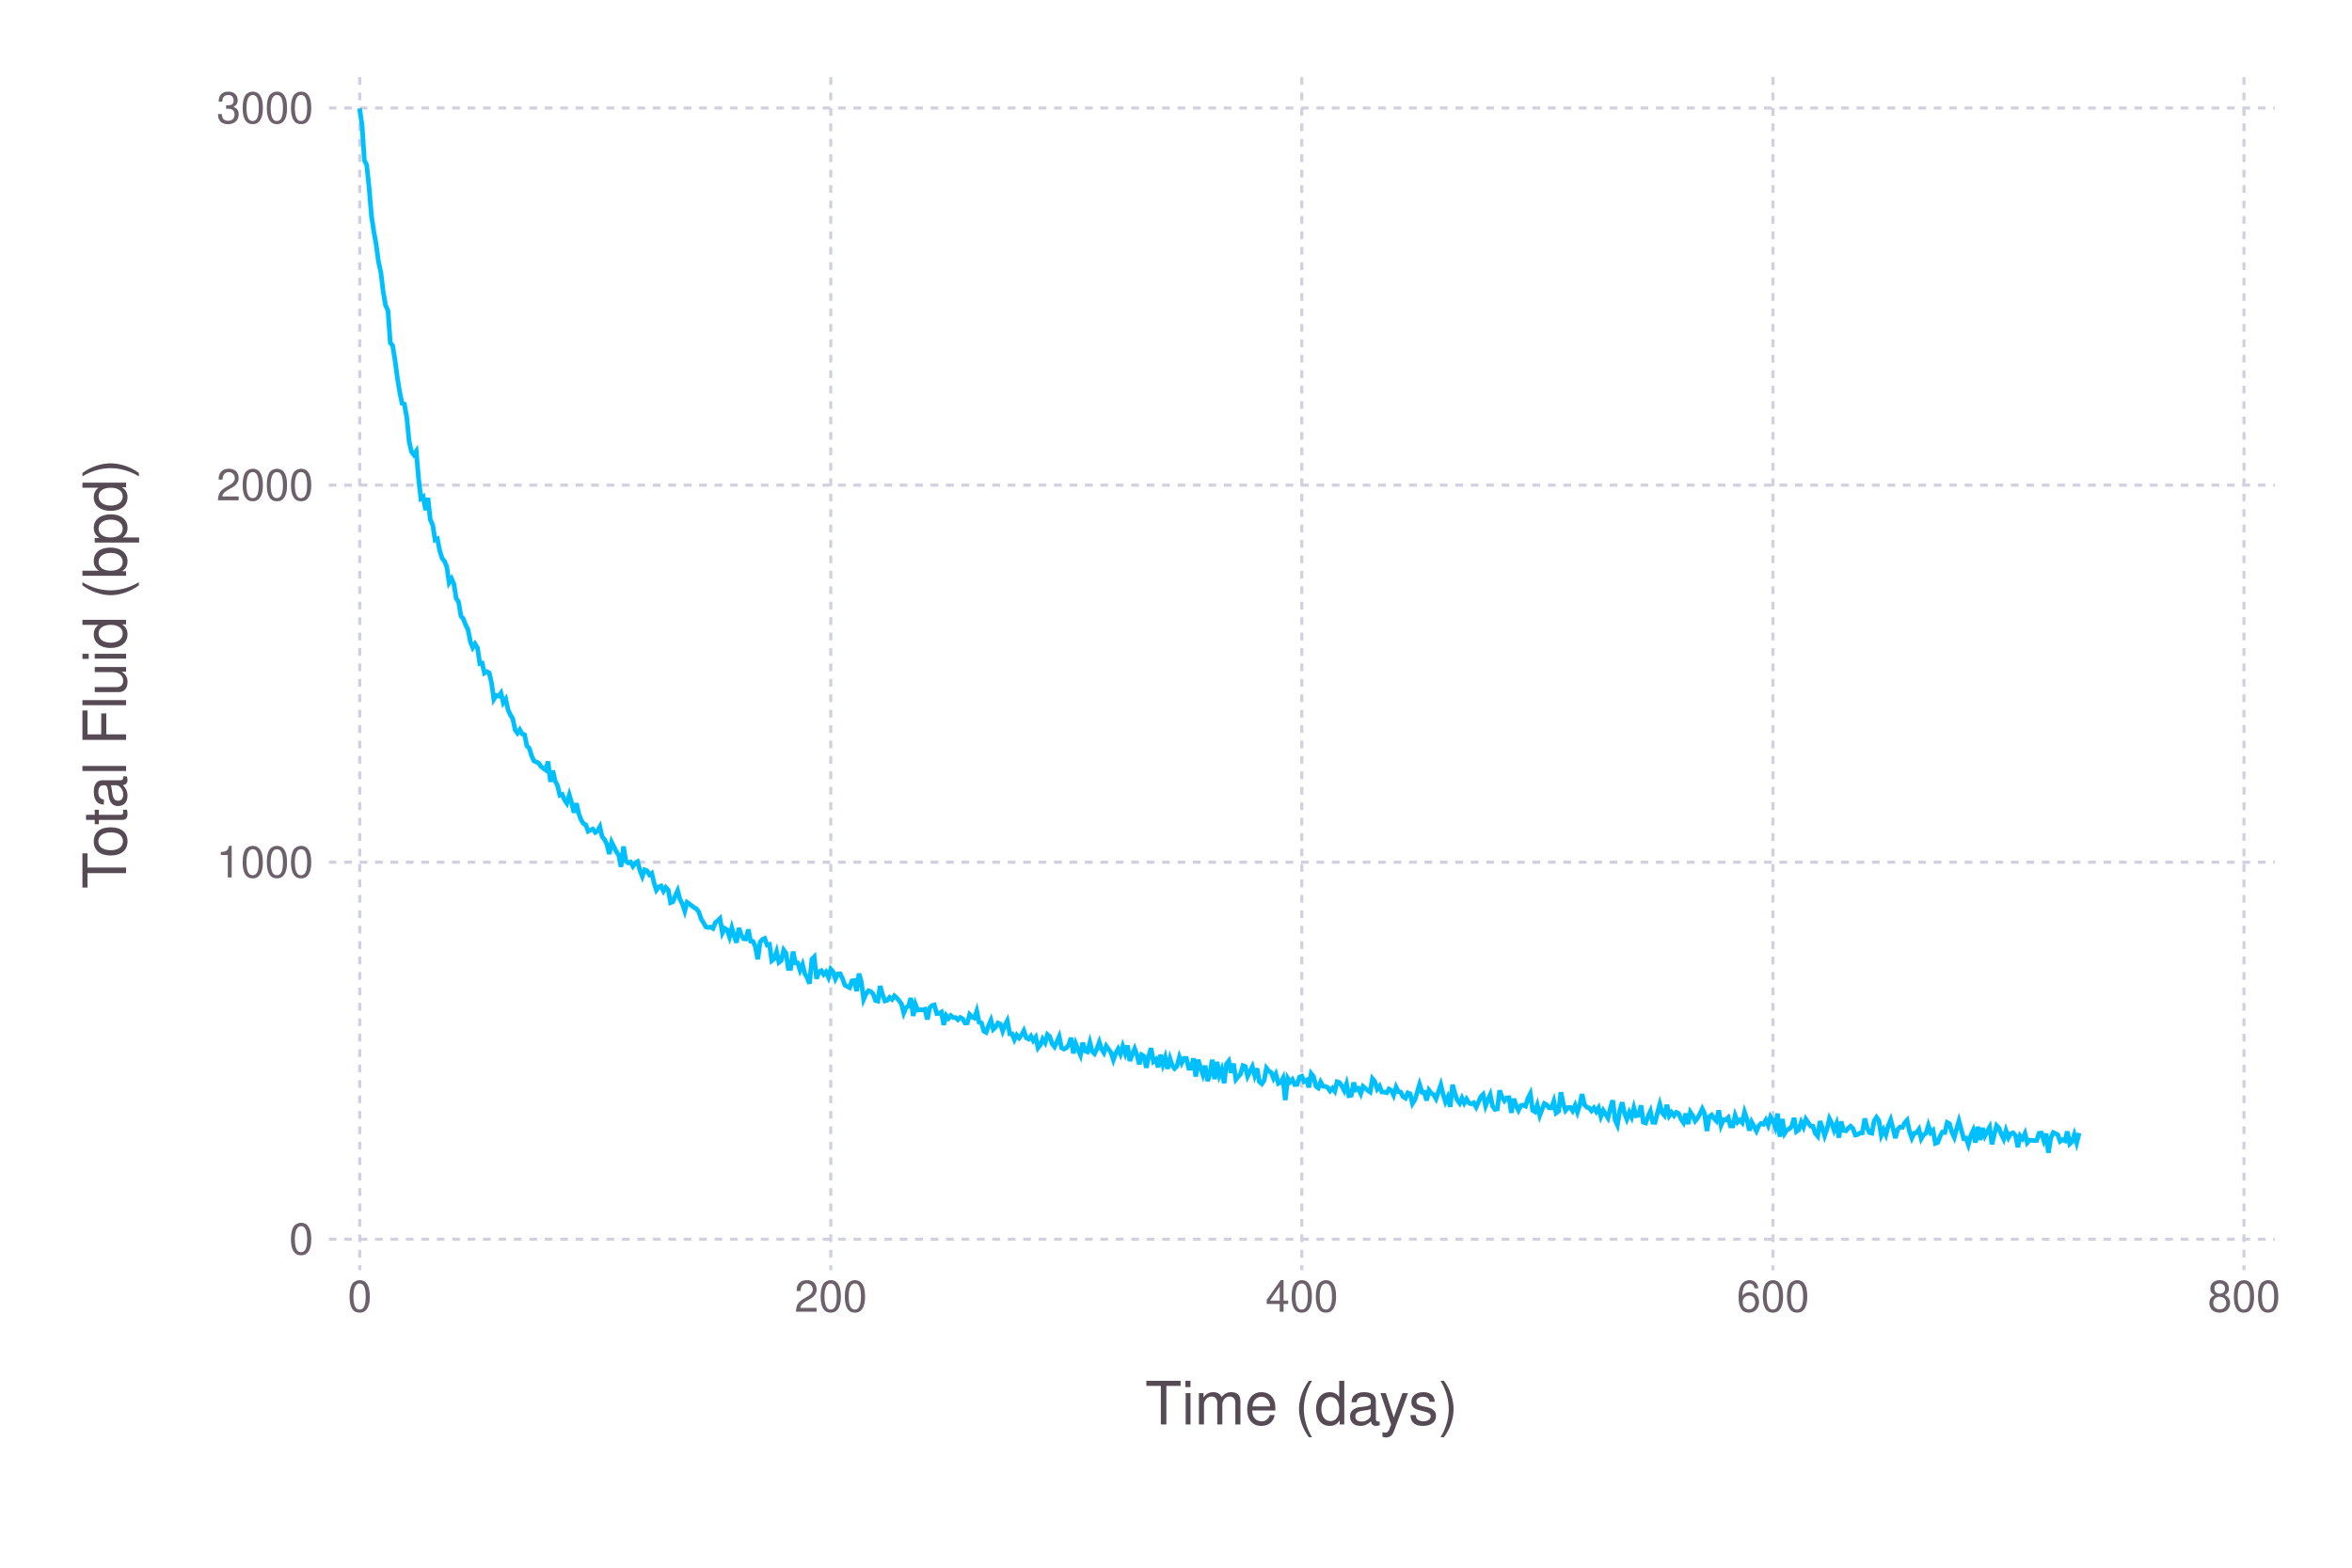
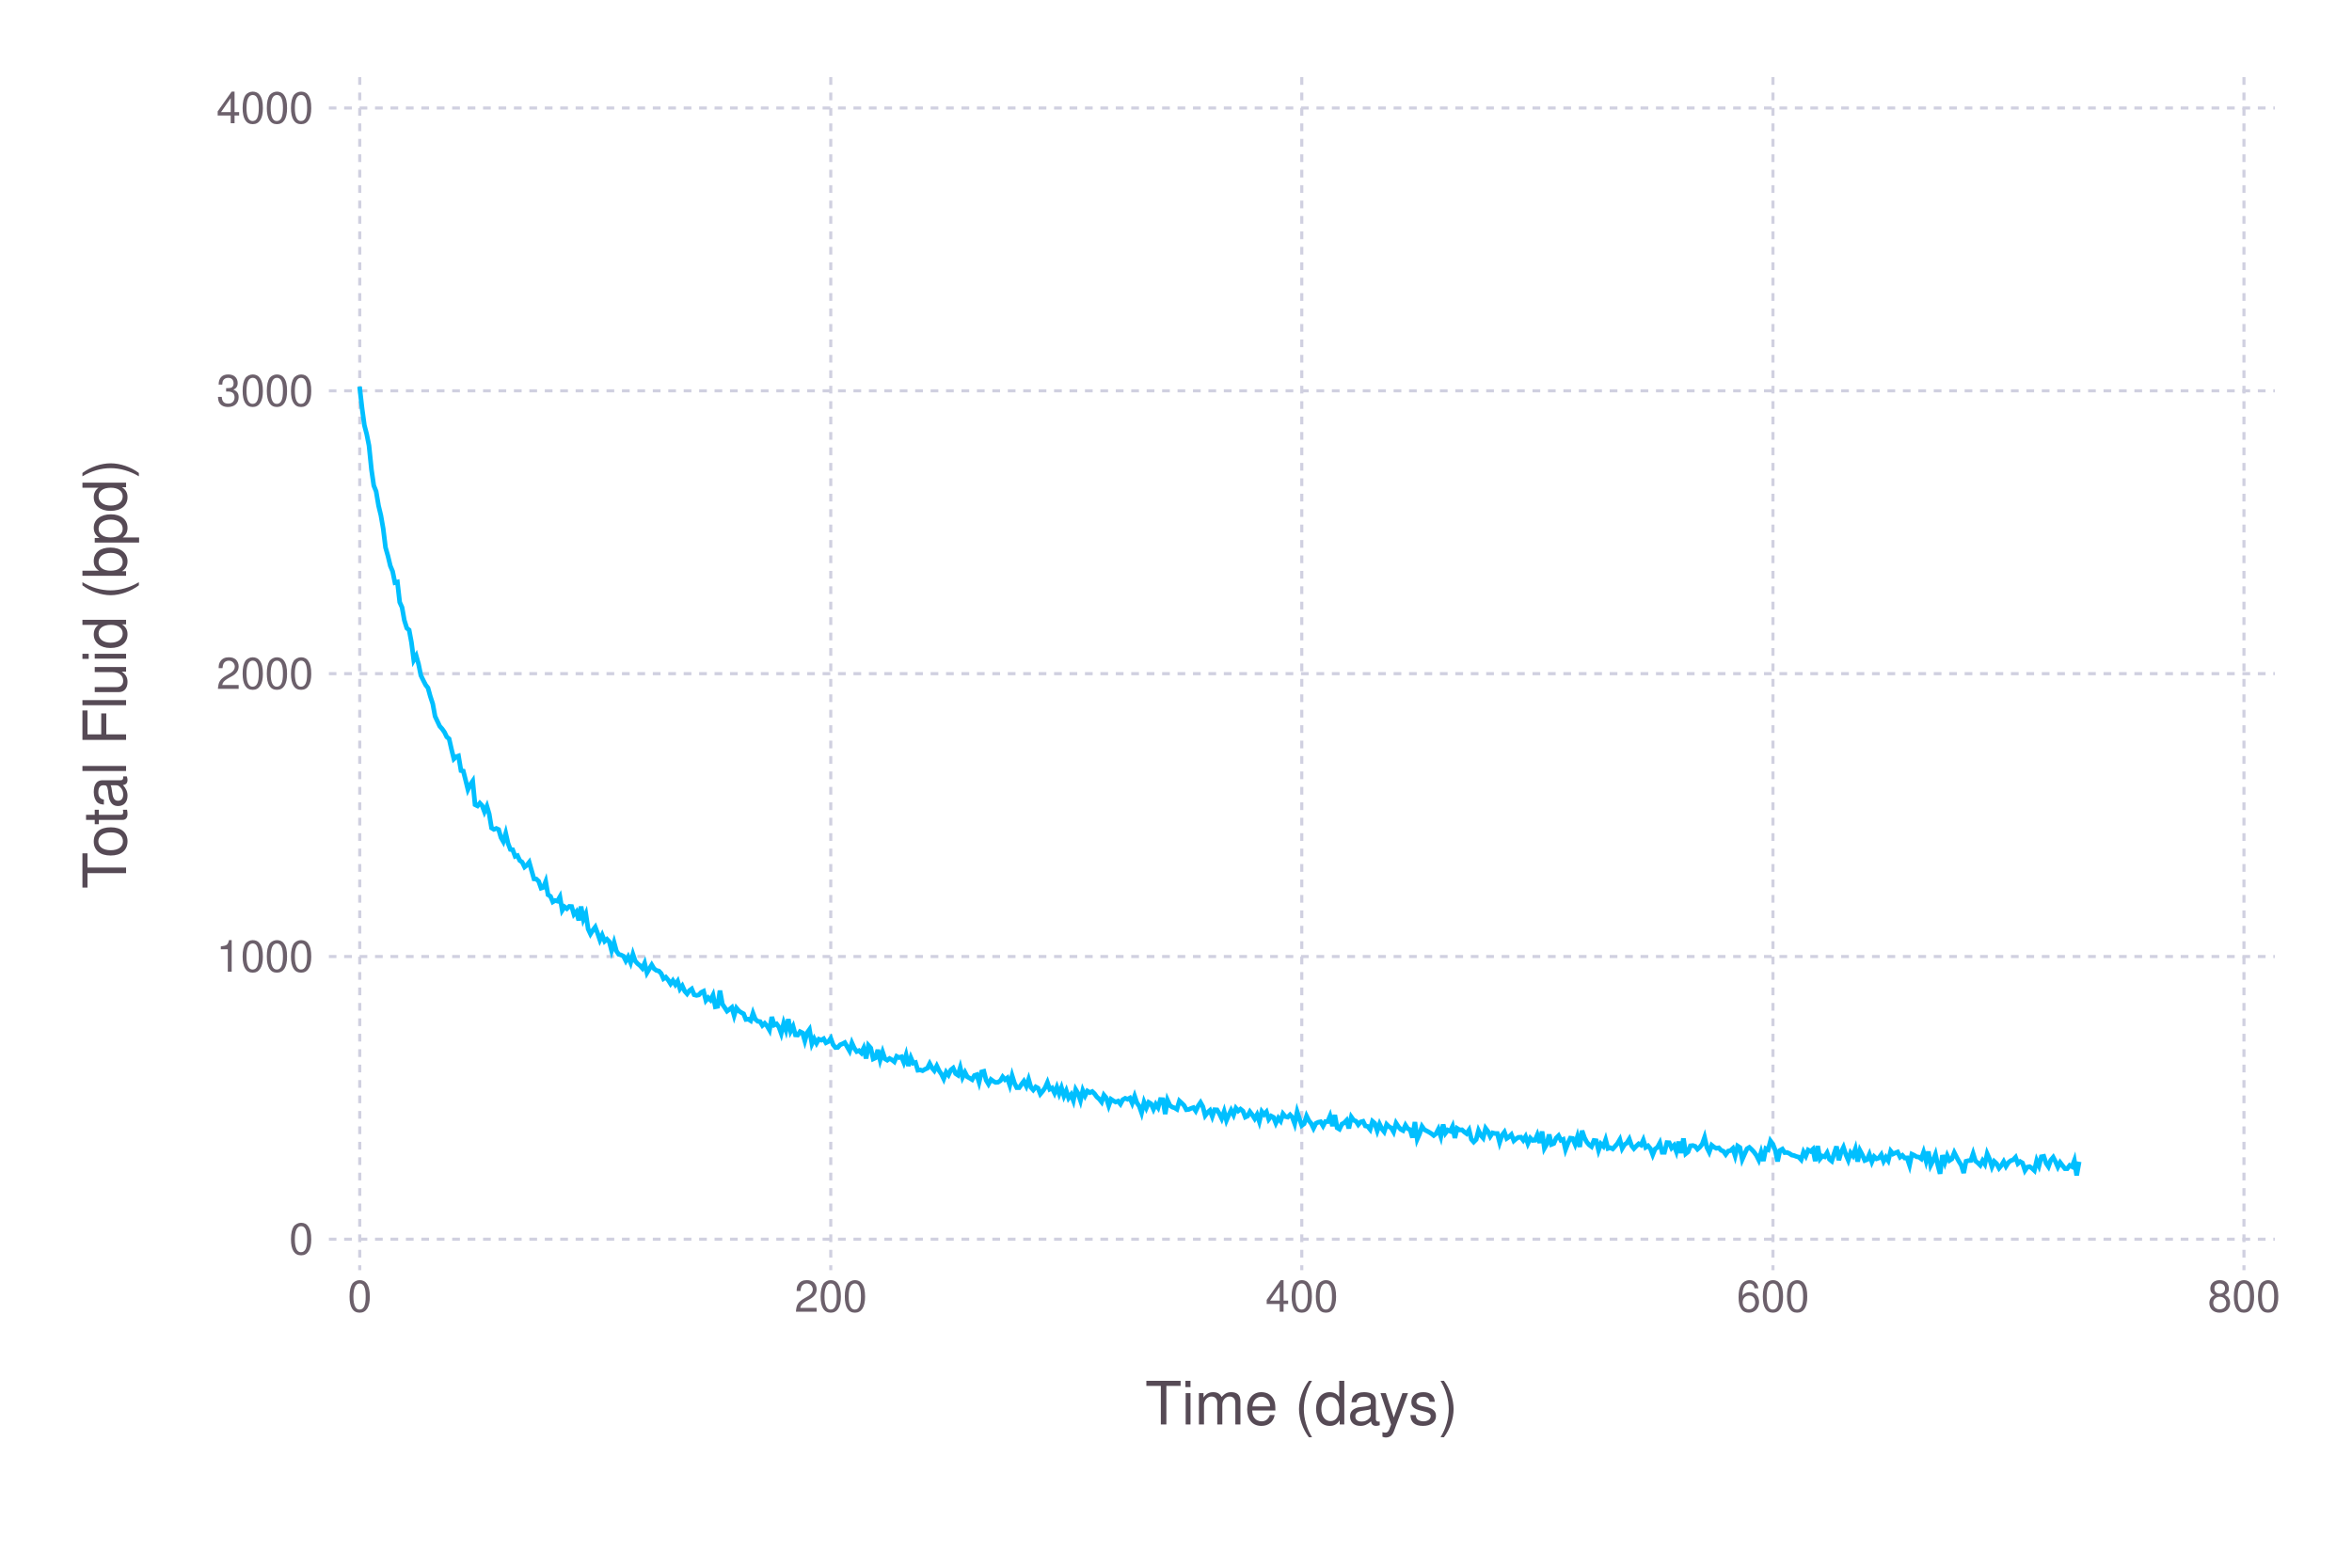
<svg xmlns="http://www.w3.org/2000/svg" version="1.2" width="152.4mm" height="101.6mm" viewBox="0 0 152.4 101.6" stroke="none" fill="#000000" stroke-width="0.3" font-size="3.88">
  <defs>
    <marker id="arrow" markerWidth="15" markerHeight="7" refX="5" refY="3.5" orient="auto" markerUnits="strokeWidth">
      <path d="M0,0 L15,3.5 L0,7 z" stroke="context-stroke" fill="context-stroke" />
    </marker>
  </defs>
-   <g class="plotroot xscalable yscalable" id="img-48929123-1">
-     <g font-size="3.88" font-family="'PT Sans','Helvetica Neue','Helvetica',sans-serif" fill="#564A55" stroke="#000000" stroke-opacity="0.000" id="img-48929123-2">
+   <g class="plotroot xscalable yscalable" id="img-a96892c8-1">
+     <g font-size="3.88" font-family="'PT Sans','Helvetica Neue','Helvetica',sans-serif" fill="#564A55" stroke="#000000" stroke-opacity="0.000" id="img-a96892c8-2">
      <g transform="translate(84.35,89.99)">
        <g class="primitive">
          <text text-anchor="middle" dy="0.6em">Time (days)</text>
        </g>
      </g>
    </g>
-     <g class="guide xlabels" font-size="2.82" font-family="'PT Sans Caption','Helvetica Neue','Helvetica',sans-serif" fill="#6C606B" id="img-48929123-3">
+     <g class="guide xlabels" font-size="2.82" font-family="'PT Sans Caption','Helvetica Neue','Helvetica',sans-serif" fill="#6C606B" id="img-a96892c8-3">
      <g transform="translate(23.31,83.32)">
        <g class="primitive">
          <text text-anchor="middle" dy="0.6em">0</text>
        </g>
      </g>
      <g transform="translate(53.83,83.32)">
        <g class="primitive">
          <text text-anchor="middle" dy="0.6em">200</text>
        </g>
      </g>
      <g transform="translate(84.35,83.32)">
        <g class="primitive">
          <text text-anchor="middle" dy="0.6em">400</text>
        </g>
      </g>
      <g transform="translate(114.88,83.32)">
        <g class="primitive">
          <text text-anchor="middle" dy="0.6em">600</text>
        </g>
      </g>
      <g transform="translate(145.4,83.32)">
        <g class="primitive">
          <text text-anchor="middle" dy="0.6em">800</text>
        </g>
      </g>
    </g>
-     <g clip-path="url(#img-48929123-4)">
-       <g id="img-48929123-5">
-         <g pointer-events="visible" stroke-width="0.3" fill="#000000" fill-opacity="0.000" stroke="#000000" stroke-opacity="0.000" class="guide background" id="img-48929123-6">
-           <g transform="translate(84.35,43.66)" id="img-48929123-7">
+     <g clip-path="url(#img-a96892c8-4)">
+       <g id="img-a96892c8-5">
+         <g pointer-events="visible" stroke-width="0.3" fill="#000000" fill-opacity="0.000" stroke="#000000" stroke-opacity="0.000" class="guide background" id="img-a96892c8-6">
+           <g transform="translate(84.35,43.66)" id="img-a96892c8-7">
            <path d="M-63.05,-38.66 L 63.05 -38.66 63.05 38.66 -63.05 38.66 z" class="primitive" />
          </g>
        </g>
-         <g class="guide ygridlines xfixed" stroke-dasharray="0.5,0.5" stroke-width="0.2" stroke="#D0D0E0" id="img-48929123-8">
-           <g transform="translate(84.35,80.31)" id="img-48929123-9">
+         <g class="guide ygridlines xfixed" stroke-dasharray="0.5,0.5" stroke-width="0.2" stroke="#D0D0E0" id="img-a96892c8-8">
+           <g transform="translate(84.35,80.31)" id="img-a96892c8-9">
            <path fill="none" d="M-63.05,0 L 63.05 0" class="primitive" />
          </g>
-           <g transform="translate(84.35,55.88)" id="img-48929123-10">
+           <g transform="translate(84.35,61.99)" id="img-a96892c8-10">
            <path fill="none" d="M-63.05,0 L 63.05 0" class="primitive" />
          </g>
-           <g transform="translate(84.35,31.44)" id="img-48929123-11">
+           <g transform="translate(84.35,43.66)" id="img-a96892c8-11">
            <path fill="none" d="M-63.05,0 L 63.05 0" class="primitive" />
          </g>
-           <g transform="translate(84.35,7)" id="img-48929123-12">
+           <g transform="translate(84.35,25.33)" id="img-a96892c8-12">
+             <path fill="none" d="M-63.05,0 L 63.05 0" class="primitive" />
+           </g>
+           <g transform="translate(84.35,7)" id="img-a96892c8-13">
            <path fill="none" d="M-63.05,0 L 63.05 0" class="primitive" />
          </g>
        </g>
-         <g class="guide xgridlines yfixed" stroke-dasharray="0.5,0.5" stroke-width="0.2" stroke="#D0D0E0" id="img-48929123-13">
-           <g transform="translate(23.31,43.66)" id="img-48929123-14">
+         <g class="guide xgridlines yfixed" stroke-dasharray="0.5,0.5" stroke-width="0.2" stroke="#D0D0E0" id="img-a96892c8-14">
+           <g transform="translate(23.31,43.66)" id="img-a96892c8-15">
            <path fill="none" d="M0,-38.66 L 0 38.66" class="primitive" />
          </g>
-           <g transform="translate(53.83,43.66)" id="img-48929123-15">
+           <g transform="translate(53.83,43.66)" id="img-a96892c8-16">
            <path fill="none" d="M0,-38.66 L 0 38.66" class="primitive" />
          </g>
-           <g transform="translate(84.35,43.66)" id="img-48929123-16">
+           <g transform="translate(84.35,43.66)" id="img-a96892c8-17">
            <path fill="none" d="M0,-38.66 L 0 38.66" class="primitive" />
          </g>
-           <g transform="translate(114.88,43.66)" id="img-48929123-17">
+           <g transform="translate(114.88,43.66)" id="img-a96892c8-18">
            <path fill="none" d="M0,-38.66 L 0 38.66" class="primitive" />
          </g>
-           <g transform="translate(145.4,43.66)" id="img-48929123-18">
+           <g transform="translate(145.4,43.66)" id="img-a96892c8-19">
            <path fill="none" d="M0,-38.66 L 0 38.66" class="primitive" />
          </g>
        </g>
-         <g class="plotpanel" id="img-48929123-19">
-           <g stroke-width="0.3" fill="#000000" fill-opacity="0.000" class="geometry" id="img-48929123-20">
-             <g class="color_LCHab{Float32}(70.0f0,60.0f0,240.0f0)" stroke-dasharray="none" stroke="#00BFFF" id="img-48929123-21">
-               <g transform="translate(79.01,64.53)" id="img-48929123-22">
-                 <path fill="none" d="M-55.71,-57.5 L -55.55 -56.42 -55.4 -54.14 -55.25 -53.85 -55.1 -52.43 -54.94 -50.54 -54.79 -49.54 -54.64 -48.71 -54.48 -47.54 -54.33 -46.87 -54.18 -45.62 -54.03 -44.75 -53.87 -44.39 -53.72 -42.31 -53.57 -42.14 -53.42 -41.22 -53.26 -40.04 -53.11 -39.12 -52.96 -38.39 -52.81 -38.34 -52.65 -37.47 -52.5 -35.92 -52.35 -35.26 -52.2 -35.06 -52.04 -35.29 -51.89 -33.54 -51.74 -32.23 -51.59 -32.34 -51.43 -31.47 -51.28 -32.26 -51.13 -30.86 -50.97 -30.5 -50.82 -29.54 -50.67 -29.61 -50.52 -28.85 -50.36 -28.34 -50.21 -28.16 -50.06 -27.8 -49.91 -26.77 -49.75 -27.02 -49.6 -26.68 -49.45 -25.75 -49.3 -25.53 -49.14 -24.6 -48.99 -24.43 -48.84 -24.03 -48.69 -23.74 -48.53 -22.94 -48.38 -22.56 -48.23 -22.8 -48.07 -22.54 -47.92 -21.52 -47.77 -21.55 -47.62 -20.91 -47.46 -21 -47.31 -20.92 -47.16 -20.27 -47.01 -19.21 -46.85 -19.46 -46.7 -19.42 -46.55 -19.62 -46.4 -18.99 -46.24 -19.22 -46.09 -18.53 -45.94 -18.2 -45.79 -17.96 -45.63 -17.23 -45.48 -17.02 -45.33 -17.24 -45.18 -16.97 -45.02 -16.91 -44.87 -16.19 -44.72 -16.05 -44.56 -15.54 -44.41 -15.21 -44.26 -15.15 -44.11 -15.08 -43.95 -14.85 -43.8 -14.74 -43.65 -14.63 -43.5 -15.18 -43.34 -13.86 -43.19 -14.59 -43.04 -13.92 -42.89 -13.63 -42.73 -12.99 -42.58 -13.04 -42.43 -12.69 -42.28 -12.47 -42.12 -13.01 -41.97 -12.5 -41.82 -11.86 -41.66 -12.47 -41.51 -11.81 -41.36 -11.4 -41.21 -11.16 -41.05 -11.07 -40.9 -10.66 -40.75 -10.74 -40.6 -10.8 -40.44 -10.58 -40.29 -10.68 -40.14 -10.95 -39.99 -10.3 -39.83 -10.11 -39.68 -9.79 -39.53 -9.18 -39.38 -9.95 -39.22 -9.63 -39.07 -9.33 -38.92 -9.11 -38.77 -8.35 -38.61 -9.67 -38.46 -8.75 -38.31 -8.61 -38.15 -8.66 -38 -8.39 -37.85 -8.6 -37.7 -8.69 -37.54 -8.11 -37.39 -7.73 -37.24 -8.16 -37.09 -8.1 -36.93 -7.84 -36.78 -7.94 -36.63 -7.31 -36.48 -6.84 -36.32 -7.05 -36.17 -7.11 -36.02 -6.78 -35.87 -7.02 -35.71 -6.85 -35.56 -6.03 -35.41 -6.09 -35.25 -6.49 -35.1 -6.81 -34.95 -6.24 -34.8 -5.97 -34.64 -5.48 -34.49 -6.05 -34.34 -5.94 -34.19 -5.83 -34.03 -5.71 -33.88 -5.63 -33.73 -5.43 -33.58 -4.98 -33.42 -4.72 -33.27 -4.46 -33.12 -4.42 -32.97 -4.45 -32.81 -4.36 -32.66 -4.74 -32.51 -4.85 -32.36 -5 -32.2 -4.07 -32.05 -4.36 -31.9 -4.27 -31.74 -3.81 -31.59 -4.4 -31.44 -3.88 -31.29 -3.44 -31.13 -4.39 -30.98 -3.93 -30.83 -3.69 -30.68 -3.68 -30.52 -4.29 -30.37 -3.53 -30.22 -3.52 -30.07 -3.2 -29.91 -2.36 -29.76 -3.47 -29.61 -3.64 -29.46 -3.71 -29.3 -3.28 -29.15 -3.32 -29 -2.27 -28.84 -2.4 -28.69 -2.85 -28.54 -2.16 -28.39 -2.28 -28.23 -2.96 -28.08 -2.75 -27.93 -1.76 -27.78 -1.76 -27.62 -2.86 -27.47 -2.13 -27.32 -2.12 -27.17 -1.65 -27.01 -2.02 -26.86 -1.42 -26.71 -1.18 -26.56 -0.78 -26.4 -2.37 -26.25 -2.52 -26.1 -1.1 -25.95 -1.55 -25.79 -1.62 -25.64 -1.38 -25.49 -1.54 -25.33 -1.19 -25.18 -1.72 -25.03 -1.55 -24.88 -1.09 -24.72 -1.41 -24.57 -1.42 -24.42 -1.11 -24.27 -0.69 -24.11 -0.6 -23.96 -0.52 -23.81 -0.96 -23.66 -0.98 -23.5 -0.3 -23.35 -1.43 -23.2 -0.89 -23.05 0.23 -22.89 -0.13 -22.74 -0.32 -22.59 -0.27 -22.43 -0.11 -22.28 0.31 -22.13 0.35 -21.98 -0.63 -21.82 -0.05 -21.67 0.34 -21.52 0.3 -21.37 0.11 -21.21 0.24 -21.06 0.01 -20.91 0.14 -20.76 0.31 -20.6 0.53 -20.45 1.12 -20.3 0.76 -20.15 0.69 -19.99 0.15 -19.84 1.31 -19.69 0.56 -19.54 0.93 -19.38 0.91 -19.23 0.92 -19.08 0.88 -18.92 1.54 -18.77 0.78 -18.62 0.64 -18.47 0.6 -18.31 1.16 -18.16 1.14 -18.01 1.06 -17.86 1.89 -17.7 1.28 -17.55 1.47 -17.4 1.29 -17.25 1.41 -17.09 1.42 -16.94 1.56 -16.79 1.41 -16.64 1.5 -16.48 1.77 -16.33 1.76 -16.18 1.22 -16.02 1.39 -15.87 1.45 -15.72 1 -15.57 1.72 -15.41 1.77 -15.26 2.3 -15.11 2.38 -14.96 1.96 -14.8 1.59 -14.65 2.18 -14.5 2.04 -14.35 1.77 -14.19 1.84 -14.04 2.3 -13.89 1.91 -13.74 1.62 -13.58 2.47 -13.43 2.47 -13.28 2.85 -13.13 2.55 -12.97 2.74 -12.82 2.55 -12.67 2.27 -12.51 2.73 -12.36 2.81 -12.21 2.62 -12.06 2.91 -11.9 2.69 -11.75 3.38 -11.6 3.19 -11.45 2.81 -11.29 3.05 -11.14 2.52 -10.99 2.65 -10.84 3.11 -10.68 3.31 -10.53 2.99 -10.38 2.65 -10.23 3.38 -10.07 3.46 -9.92 3.38 -9.77 3.2 -9.61 2.73 -9.46 3.74 -9.31 3.11 -9.16 3.48 -9 3.85 -8.85 3.04 -8.7 3.58 -8.55 3.64 -8.39 3.03 -8.24 3.61 -8.09 3.76 -7.94 3.46 -7.78 3.01 -7.63 3.47 -7.48 3.7 -7.33 3.26 -7.17 3.48 -7.02 3.69 -6.87 4.16 -6.72 3.74 -6.56 3.45 -6.41 3.78 -6.26 3.27 -6.1 3.74 -5.95 3.23 -5.8 4.23 -5.65 3.8 -5.49 3.43 -5.34 3.84 -5.19 4.44 -5.04 3.83 -4.88 3.93 -4.73 4.67 -4.58 3.93 -4.43 3.4 -4.27 4.26 -4.12 4.13 -3.97 4.64 -3.82 3.83 -3.66 4.46 -3.51 4 -3.36 4.74 -3.2 4.08 -3.05 4.53 -2.9 4.72 -2.75 4.57 -2.59 3.97 -2.44 4.36 -2.29 4.06 -2.14 4.06 -1.98 4.7 -1.83 4.7 -1.68 4.06 -1.53 5.24 -1.37 4.15 -1.22 4.67 -1.07 5.11 -0.92 4.53 -0.76 5.53 -0.61 5.06 -0.46 4.15 -0.31 5.41 -0.15 4.29 0 5.16 0.15 4.79 0.31 5.67 0.46 4.42 0.61 4.23 0.76 5 0.92 4.4 1.07 5.43 1.22 5.25 1.37 5.08 1.53 4.53 1.68 4.59 1.83 5.22 1.98 4.92 2.14 4.6 2.29 5.17 2.44 4.71 2.59 5.57 2.75 5.71 2.9 5.48 3.05 4.69 3.2 4.88 3.36 4.98 3.51 5.36 3.66 5.08 3.82 5.69 3.97 5.63 4.12 5.35 4.27 6.77 4.43 5.35 4.58 5.59 4.73 5.43 4.88 5.76 5.04 5.75 5.19 5.28 5.34 5.22 5.49 5.56 5.65 5.47 5.8 5.94 5.95 5.05 6.1 5.24 6.26 5.87 6.41 5.98 6.56 5.59 6.72 5.87 6.87 5.88 7.02 5.95 7.17 6.17 7.33 5.99 7.48 6.19 7.63 5.58 7.78 5.63 7.94 5.86 8.09 6.15 8.24 5.71 8.39 6.48 8.55 6.45 8.7 5.63 8.85 6.09 9 6.01 9.16 6.35 9.31 5.88 9.46 6.01 9.61 6.13 9.77 6.24 9.92 5.38 10.07 5.56 10.23 6.05 10.38 5.86 10.53 6.24 10.68 6.25 10.84 6.29 10.99 6.05 11.14 6.14 11.29 6.45 11.45 5.92 11.6 6.22 11.75 6.25 11.9 6.54 12.06 6.64 12.21 6.3 12.36 6.36 12.51 6.99 12.67 6.74 12.82 6.26 12.97 5.75 13.13 6.26 13.28 6.26 13.43 6.79 13.58 6.12 13.74 6.33 13.89 6.42 14.04 6.68 14.19 6.24 14.35 5.78 14.5 6.4 14.65 6.88 14.8 6.57 14.96 7.2 15.11 5.77 15.26 6.33 15.41 6.76 15.57 6.97 15.72 6.63 15.87 6.96 16.02 6.7 16.18 6.96 16.33 7.01 16.48 6.94 16.64 7.22 16.79 6.89 16.94 6.55 17.09 6.4 17.25 7.14 17.4 6.76 17.55 6.42 17.7 7.15 17.86 7.37 18.01 7.34 18.16 6.14 18.31 6.55 18.47 6.81 18.62 6.62 18.77 6.61 18.92 7.59 19.08 6.68 19.23 7.12 19.38 7.43 19.54 7.12 19.69 7.09 19.84 7.16 19.99 6.66 20.15 6.35 20.3 7.43 20.45 7.52 20.6 7.09 20.76 7.76 20.91 7.36 21.06 6.99 21.21 7.07 21.37 7.27 21.52 7.27 21.67 6.84 21.82 7.6 21.98 7.48 22.13 6.26 22.28 7 22.43 7.44 22.59 7.25 22.74 7.24 22.89 7.46 23.05 7.11 23.2 7.55 23.35 7.08 23.5 6.38 23.66 7.07 23.81 7.23 23.96 7.27 24.11 7.46 24.27 7.27 24.42 7.51 24.57 7.27 24.72 7.83 24.88 7.44 25.03 7.68 25.18 7.92 25.33 7.31 25.49 6.78 25.64 8.05 25.79 8.38 25.95 7.43 26.1 6.91 26.25 7.61 26.4 8 26.56 7.56 26.71 7.87 26.86 7.26 27.01 7.78 27.17 7.74 27.32 7.11 27.47 8.2 27.62 8.25 27.78 7.81 27.93 7.48 28.08 8.2 28.23 8.21 28.39 7.58 28.54 7.04 28.69 7.58 28.84 7.76 29 7.07 29.15 7.78 29.3 7.56 29.46 7.77 29.61 7.56 29.76 7.63 29.91 7.99 30.07 8.22 30.22 7.64 30.37 8.32 30.52 7.55 30.68 7.79 30.83 8.12 30.98 7.94 31.13 7.67 31.29 7.33 31.44 7.64 31.59 8.77 31.74 7.85 31.9 7.73 32.05 7.95 32.2 8.11 32.36 7.43 32.51 8.39 32.66 8.03 32.81 8.06 32.97 7.9 33.12 8.44 33.27 8.44 33.42 7.77 33.58 8.2 33.73 8.06 33.88 8.23 34.03 7.55 34.19 8.02 34.34 8.74 34.49 8.19 34.64 8.47 34.8 8.77 34.95 8.43 35.1 8.28 35.25 8.33 35.41 8.06 35.56 8.4 35.71 7.86 35.87 8.12 36.02 8.51 36.17 7.64 36.32 9.14 36.48 7.99 36.63 8.92 36.78 8.69 36.93 8.63 37.09 8.46 37.24 7.92 37.39 8.8 37.54 8.69 37.7 8.2 37.85 8.51 38 8 38.15 8.22 38.31 8.45 38.46 8.46 38.61 8.91 38.77 9.1 38.92 8.13 39.07 8.56 39.22 9.07 39.38 8.61 39.53 7.97 39.68 8.27 39.83 8.71 39.99 8.3 40.14 9.2 40.29 8.15 40.44 8.72 40.6 8.76 40.75 8.59 40.9 8.46 41.05 8.61 41.21 9.03 41.36 9 41.51 8.9 41.66 8.89 41.82 7.96 41.97 8.55 42.12 8.87 42.28 8.91 42.43 8.11 42.58 7.88 42.73 8.09 42.89 9.04 43.04 8.69 43.19 9.02 43.34 8.43 43.5 8.04 43.65 8.61 43.8 9.23 43.95 8.68 44.11 8.51 44.26 8.53 44.41 8.24 44.56 8.07 44.72 8.81 44.87 9.23 45.02 8.91 45.18 8.88 45.33 8.66 45.48 9.27 45.63 9.01 45.79 8.91 45.94 8.41 46.09 8.87 46.24 8.73 46.4 9.57 46.55 9.51 46.7 9.11 46.85 8.84 47.01 8.86 47.16 8.22 47.31 8.3 47.46 8.84 47.62 9.18 47.77 8.63 47.92 8.12 48.07 8.67 48.23 9.26 48.38 9.23 48.53 9.66 48.69 9.07 48.84 8.74 48.99 9.52 49.14 8.49 49.3 9.35 49.45 8.57 49.6 9.09 49.75 8.8 49.91 8.52 50.06 9.63 50.21 9 50.36 8.42 50.52 8.59 50.67 8.99 50.82 9.29 50.97 8.74 51.13 9.2 51.28 8.94 51.43 8.89 51.59 9.07 51.74 9.82 51.89 9.09 52.04 9.27 52.2 8.93 52.35 9.53 52.5 9.36 52.65 9.38 52.81 9.39 52.96 9.38 53.11 8.92 53.26 8.9 53.42 9.39 53.57 8.94 53.72 10.18 53.87 9.23 54.03 8.87 54.18 8.93 54.33 9.02 54.48 9.44 54.64 9.33 54.79 9.4 54.94 8.8 55.1 9.6 55.25 9.46 55.4 9 55.55 9.53 55.71 8.9" class="primitive" />
+         <g class="plotpanel" id="img-a96892c8-20">
+           <g stroke-width="0.3" fill="#000000" fill-opacity="0.000" class="geometry" id="img-a96892c8-21">
+             <g class="color_LCHab{Float32}(70.0f0,60.0f0,240.0f0)" stroke-dasharray="none" stroke="#00BFFF" id="img-a96892c8-22">
+               <g transform="translate(79.01,68.47)" id="img-a96892c8-23">
+                 <path fill="none" d="M-55.71,-43.41 L -55.55 -42.01 -55.4 -40.91 -55.25 -40.34 -55.1 -39.59 -54.94 -38.03 -54.79 -37 -54.64 -36.63 -54.48 -35.69 -54.33 -35.07 -54.18 -34.21 -54.03 -32.99 -53.87 -32.43 -53.72 -31.8 -53.57 -31.44 -53.42 -30.71 -53.26 -30.75 -53.11 -29.44 -52.96 -29.11 -52.81 -28.27 -52.65 -27.76 -52.5 -27.64 -52.35 -26.84 -52.2 -25.69 -52.04 -25.97 -51.89 -25.43 -51.74 -24.7 -51.59 -24.39 -51.43 -24.08 -51.28 -23.89 -51.13 -23.35 -50.97 -22.86 -50.82 -22.05 -50.67 -21.73 -50.52 -21.41 -50.36 -21.23 -50.21 -21.02 -50.06 -20.71 -49.91 -20.59 -49.75 -19.89 -49.6 -19.29 -49.45 -19.43 -49.3 -19.48 -49.14 -18.53 -48.99 -18.5 -48.84 -17.91 -48.69 -17.3 -48.53 -17.63 -48.38 -17.85 -48.23 -16.32 -48.07 -16.24 -47.92 -16.42 -47.77 -16.26 -47.62 -15.86 -47.46 -16.22 -47.31 -15.71 -47.16 -14.81 -47.01 -14.72 -46.85 -14.78 -46.7 -14.71 -46.55 -14.19 -46.4 -13.93 -46.24 -14.47 -46.09 -13.81 -45.94 -13.42 -45.79 -13.4 -45.63 -12.97 -45.48 -13.02 -45.33 -12.7 -45.18 -12.6 -45.02 -12.28 -44.87 -12.4 -44.72 -12.59 -44.56 -12.03 -44.41 -11.51 -44.26 -11.5 -44.11 -11.36 -43.95 -10.91 -43.8 -10.96 -43.65 -11.34 -43.5 -10.48 -43.34 -10.38 -43.19 -10.02 -43.04 -10.11 -42.89 -10.07 -42.73 -10.35 -42.58 -9.47 -42.43 -9.7 -42.28 -9.58 -42.12 -9.73 -41.97 -9.72 -41.82 -9.21 -41.66 -9.39 -41.51 -8.82 -41.36 -9.72 -41.21 -8.89 -41.05 -9.25 -40.9 -8.26 -40.75 -7.94 -40.6 -8.18 -40.44 -8.39 -40.29 -7.99 -40.14 -7.55 -39.99 -7.87 -39.83 -7.47 -39.68 -7.6 -39.53 -7.44 -39.38 -6.86 -39.22 -7.39 -39.07 -6.84 -38.92 -6.62 -38.77 -6.58 -38.61 -6.5 -38.46 -6.2 -38.31 -6.46 -38.15 -6.08 -38 -6.63 -37.85 -6.19 -37.7 -6.02 -37.54 -5.89 -37.39 -5.72 -37.24 -6.05 -37.09 -5.42 -36.93 -5.69 -36.78 -5.94 -36.63 -5.69 -36.48 -5.58 -36.32 -5.54 -36.17 -5.38 -36.02 -5.04 -35.87 -5.14 -35.71 -4.95 -35.56 -4.71 -35.41 -4.92 -35.25 -4.66 -35.1 -4.88 -34.95 -4.38 -34.8 -4.58 -34.64 -4.23 -34.49 -4.06 -34.34 -4.27 -34.19 -4.38 -34.03 -4 -33.88 -3.96 -33.73 -3.99 -33.58 -4.15 -33.42 -4.23 -33.27 -3.63 -33.12 -3.81 -32.97 -3.66 -32.81 -3.98 -32.66 -3.22 -32.51 -3.25 -32.36 -4.27 -32.2 -3.39 -32.05 -3.17 -31.9 -2.94 -31.74 -3.06 -31.59 -3.18 -31.44 -2.65 -31.29 -3.14 -31.13 -2.95 -30.98 -2.85 -30.83 -2.77 -30.68 -2.4 -30.52 -2.42 -30.37 -2.32 -30.22 -2.81 -30.07 -2.42 -29.91 -2.28 -29.76 -2.26 -29.61 -2.01 -29.46 -2.15 -29.3 -1.97 -29.15 -1.71 -29 -2.56 -28.84 -2.04 -28.69 -2.11 -28.54 -1.91 -28.39 -1.49 -28.23 -2.16 -28.08 -1.71 -27.93 -2.42 -27.78 -1.64 -27.62 -1.95 -27.47 -1.4 -27.32 -1.39 -27.17 -1.61 -27.01 -1.53 -26.86 -1.01 -26.71 -1.54 -26.56 -1.75 -26.4 -0.82 -26.25 -1.15 -26.1 -0.86 -25.95 -1.12 -25.79 -1.06 -25.64 -1.15 -25.49 -0.89 -25.33 -0.97 -25.18 -1.18 -25.03 -0.77 -24.88 -0.58 -24.72 -0.59 -24.57 -0.76 -24.42 -0.82 -24.27 -0.9 -24.11 -0.62 -23.96 -0.36 -23.81 -0.88 -23.66 -0.55 -23.5 -0.32 -23.35 -0.38 -23.2 -0.23 -23.05 -0.54 -22.89 0.13 -22.74 -0.72 -22.59 -0.55 -22.43 0.16 -22.28 0.09 -22.13 -0.43 -21.98 0.23 -21.82 -0.29 -21.67 0.15 -21.52 0.24 -21.37 0.13 -21.21 0.22 -21.06 0.34 -20.91 -0.01 -20.76 0.07 -20.6 0.02 -20.45 0.38 -20.3 -0.1 -20.15 0.61 -19.99 0.08 -19.84 0.43 -19.69 0.39 -19.54 0.89 -19.38 0.87 -19.23 0.92 -19.08 0.83 -18.92 0.76 -18.77 0.46 -18.62 0.74 -18.47 0.92 -18.31 0.61 -18.16 0.92 -18.01 1.14 -17.86 1.45 -17.7 1.01 -17.55 1.2 -17.4 0.87 -17.25 0.75 -17.09 1.11 -16.94 1.21 -16.79 0.72 -16.64 1.35 -16.48 1.03 -16.33 1.32 -16.18 1.4 -16.02 1.5 -15.87 1.23 -15.72 1.18 -15.57 1.67 -15.41 1 -15.26 0.96 -15.11 1.54 -14.96 1.79 -14.8 1.49 -14.65 1.6 -14.5 1.68 -14.35 1.67 -14.19 1.57 -14.04 1.32 -13.89 1.5 -13.74 1.39 -13.58 1.86 -13.43 1.24 -13.28 1.72 -13.13 2.02 -12.97 2.02 -12.82 1.8 -12.67 1.6 -12.51 1.92 -12.36 1.48 -12.21 2 -12.06 2.17 -11.9 1.97 -11.75 2.05 -11.6 2.43 -11.45 2.25 -11.29 2.02 -11.14 1.68 -10.99 2.12 -10.84 2.04 -10.68 2.37 -10.53 1.99 -10.38 2.42 -10.23 2.02 -10.07 2.56 -9.92 2.22 -9.77 2.69 -9.61 2.47 -9.46 2.86 -9.31 2.14 -9.16 2.39 -9 2.86 -8.85 2.2 -8.7 2.54 -8.55 2.24 -8.39 2.34 -8.24 2.27 -8.09 2.41 -7.94 2.62 -7.78 2.76 -7.63 2.95 -7.48 2.5 -7.33 2.68 -7.17 3.19 -7.02 2.77 -6.87 2.87 -6.72 2.95 -6.56 2.89 -6.41 3.08 -6.26 2.8 -6.1 2.71 -5.95 2.77 -5.8 2.69 -5.65 3.03 -5.49 2.57 -5.34 3.01 -5.19 3.22 -5.04 3.65 -4.88 2.96 -4.73 3.33 -4.58 2.97 -4.43 3.06 -4.27 3.42 -4.12 3.09 -3.97 3.31 -3.82 2.79 -3.66 2.8 -3.51 3.73 -3.36 2.83 -3.2 3.18 -3.05 3.28 -2.9 3.33 -2.75 3.42 -2.59 2.88 -2.44 3.02 -2.29 3.17 -2.14 3.45 -1.98 3.43 -1.83 3.36 -1.68 3.31 -1.53 3.53 -1.37 3.2 -1.22 2.98 -1.07 3.25 -0.92 3.83 -0.76 3.62 -0.61 3.49 -0.46 3.89 -0.31 3.45 -0.15 3.46 0 3.71 0.15 4.02 0.31 3.56 0.46 4.14 0.61 3.79 0.76 3.48 0.92 3.79 1.07 3.35 1.22 3.53 1.37 3.41 1.53 3.54 1.68 3.93 1.83 3.86 1.98 3.58 2.14 3.79 2.29 4.03 2.44 3.77 2.59 4.22 2.75 3.57 2.9 3.76 3.05 3.59 3.2 4.07 3.36 3.86 3.51 3.94 3.66 4.32 3.82 3.99 3.97 4.18 4.12 3.71 4.27 3.89 4.43 3.93 4.58 3.78 4.73 3.95 4.88 4.36 5.04 3.58 5.19 4.04 5.34 4.47 5.49 4.36 5.65 3.86 5.8 4.16 5.95 4.34 6.1 4.65 6.26 4.33 6.41 4.26 6.56 4.23 6.72 4.5 6.87 4.22 7.02 4.22 7.17 3.86 7.33 4.51 7.48 3.79 7.63 4.62 7.78 4.71 7.94 4.38 8.09 4.3 8.24 4.14 8.39 4.66 8.55 3.92 8.7 4.13 8.85 4.19 9 4.42 9.16 4.24 9.31 4.2 9.46 4.5 9.61 4.53 9.77 4.73 9.92 4.2 10.07 4.33 10.23 4.82 10.38 4.38 10.53 4.69 10.68 4.88 10.84 4.4 10.99 4.55 11.14 4.63 11.29 4.89 11.45 4.32 11.6 4.55 11.75 4.72 11.9 4.8 12.06 4.45 12.21 4.68 12.36 4.74 12.51 5.26 12.67 4.25 12.82 5.36 12.97 5.02 13.13 4.53 13.28 4.74 13.43 4.82 13.58 4.9 13.74 5 13.89 5.12 14.04 5 14.19 4.71 14.35 5.19 14.5 4.41 14.65 4.97 14.8 4.77 14.96 4.84 15.11 4.53 15.26 5.28 15.41 4.66 15.57 4.76 15.72 4.75 15.87 4.89 16.02 5 16.18 4.76 16.33 5.37 16.48 5.54 16.64 5.38 16.79 4.8 16.94 5.11 17.09 5.28 17.25 4.65 17.4 4.85 17.55 5.18 17.7 4.95 17.86 4.99 18.01 4.99 18.16 5.57 18.31 5.11 18.47 4.9 18.62 5.31 18.77 5.21 18.92 5.06 19.08 5.46 19.23 5.33 19.38 5.24 19.54 5.23 19.69 5.43 19.84 5.19 19.99 5.64 20.15 5.29 20.3 5.44 20.45 5.43 20.6 5.08 20.76 5.6 20.91 4.86 21.06 5.95 21.21 5.69 21.37 5.06 21.52 5.7 21.67 5.64 21.82 5.29 21.98 5.13 22.13 5.43 22.28 5.37 22.43 6.03 22.59 5.61 22.74 5.29 22.89 5.31 23.05 5.69 23.2 5.2 23.35 5.86 23.5 4.81 23.66 5.27 23.81 5.55 23.96 5.73 24.11 5.84 24.27 5.44 24.42 5.46 24.57 6.08 24.72 5.66 24.88 5.82 25.03 5.39 25.18 5.96 25.33 5.91 25.49 5.99 25.64 5.82 25.79 5.65 25.95 5.38 26.1 5.96 26.25 5.71 26.4 5.61 26.56 5.35 26.71 5.78 26.86 5.97 27.01 5.81 27.17 5.66 27.32 5.74 27.47 5.41 27.62 5.89 27.78 5.79 27.93 5.97 28.08 6.37 28.23 6 28.39 5.88 28.54 5.6 28.69 6.21 28.84 6.21 29 5.58 29.15 5.59 29.3 5.93 29.46 5.76 29.61 6.16 29.76 5.52 29.91 6.26 30.07 5.31 30.22 6.3 30.37 6.18 30.52 5.79 30.68 5.77 30.83 5.82 30.98 6.01 31.13 5.88 31.29 5.67 31.44 5.24 31.59 5.9 31.74 6.2 31.9 5.75 32.05 5.87 32.2 5.95 32.36 5.92 32.51 6.08 32.66 6.14 32.81 6.35 32.97 6.13 33.12 6.1 33.27 5.96 33.42 6.44 33.58 5.8 33.73 5.9 33.88 6.67 34.03 6.33 34.19 5.98 34.34 5.89 34.49 6.03 34.64 6.19 34.8 6.41 34.95 6.71 35.1 6.21 35.25 6.77 35.41 5.97 35.56 6.04 35.71 5.47 35.87 5.69 36.02 6.08 36.17 6.8 36.32 6.09 36.48 6 36.63 6.23 36.78 6.22 36.93 6.28 37.09 6.39 37.24 6.42 37.39 6.48 37.54 6.52 37.7 6.69 37.85 6.19 38 6.45 38.15 6.06 38.31 6.15 38.46 6.01 38.61 6.78 38.77 5.8 38.92 6.63 39.07 6.45 39.22 6.5 39.38 6.24 39.53 6.66 39.68 6.78 39.83 6.3 39.99 5.83 40.14 6.72 40.29 6.18 40.44 5.88 40.6 6.37 40.75 6.72 40.9 6.24 41.05 6.43 41.21 5.99 41.36 6.81 41.51 6.09 41.66 6.37 41.82 6.74 41.97 6.68 42.12 6.34 42.28 6.83 42.43 6.49 42.58 6.63 42.73 6.58 42.89 6.36 43.04 6.79 43.19 6.53 43.34 6.75 43.5 6.13 43.65 6.32 43.8 6.25 43.95 6.19 44.11 6.52 44.26 6.41 44.41 6.58 44.56 6.57 44.72 7.05 44.87 6.33 45.02 6.4 45.18 6.5 45.33 6.52 45.48 6.63 45.63 6.2 45.79 6.77 45.94 6.16 46.09 7.05 46.24 6.75 46.4 6.34 46.55 7.03 46.7 7.6 46.85 6.4 47.01 6.88 47.16 6.42 47.31 6.74 47.46 6.64 47.62 6.23 47.77 6.52 47.92 6.8 48.07 7.04 48.23 7.55 48.38 6.79 48.53 6.75 48.69 6.74 48.84 6.29 48.99 6.77 49.14 6.89 49.3 7.05 49.45 6.75 49.6 6.98 49.75 6.3 49.91 6.66 50.06 7.15 50.21 6.8 50.36 6.94 50.52 7.24 50.67 7.06 50.82 6.81 50.97 7.12 51.13 6.87 51.28 6.75 51.43 6.7 51.59 6.53 51.74 6.94 51.89 6.81 52.04 6.9 52.2 7.39 52.35 7.17 52.5 7.14 52.65 7.24 52.81 7.39 52.96 6.74 53.11 7.08 53.26 6.5 53.42 6.47 53.57 6.92 53.72 7.14 53.87 6.72 54.03 6.53 54.18 6.82 54.33 7.16 54.48 6.87 54.64 7.08 54.79 7.27 54.94 7.27 55.1 7.06 55.25 7.14 55.4 6.74 55.55 7.71 55.71 6.82" class="primitive" />
              </g>
            </g>
          </g>
        </g>
      </g>
    </g>
-     <g class="guide ylabels" font-size="2.82" font-family="'PT Sans Caption','Helvetica Neue','Helvetica',sans-serif" fill="#6C606B" id="img-48929123-23">
-       <g transform="translate(20.3,80.31)" id="img-48929123-24">
+     <g class="guide ylabels" font-size="2.82" font-family="'PT Sans Caption','Helvetica Neue','Helvetica',sans-serif" fill="#6C606B" id="img-a96892c8-24">
+       <g transform="translate(20.3,80.31)" id="img-a96892c8-25">
        <g class="primitive">
          <text text-anchor="end" dy="0.35em">0</text>
        </g>
      </g>
-       <g transform="translate(20.3,55.88)" id="img-48929123-25">
+       <g transform="translate(20.3,61.99)" id="img-a96892c8-26">
        <g class="primitive">
          <text text-anchor="end" dy="0.35em">1000</text>
        </g>
      </g>
-       <g transform="translate(20.3,31.44)" id="img-48929123-26">
+       <g transform="translate(20.3,43.66)" id="img-a96892c8-27">
        <g class="primitive">
          <text text-anchor="end" dy="0.35em">2000</text>
        </g>
      </g>
-       <g transform="translate(20.3,7)" id="img-48929123-27">
+       <g transform="translate(20.3,25.33)" id="img-a96892c8-28">
        <g class="primitive">
          <text text-anchor="end" dy="0.35em">3000</text>
        </g>
      </g>
+       <g transform="translate(20.3,7)" id="img-a96892c8-29">
+         <g class="primitive">
+           <text text-anchor="end" dy="0.35em">4000</text>
+         </g>
+       </g>
    </g>
-     <g font-size="3.88" font-family="'PT Sans','Helvetica Neue','Helvetica',sans-serif" fill="#564A55" stroke="#000000" stroke-opacity="0.000" id="img-48929123-28">
-       <g transform="translate(8.81,41.66)" id="img-48929123-29">
+     <g font-size="3.88" font-family="'PT Sans','Helvetica Neue','Helvetica',sans-serif" fill="#564A55" stroke="#000000" stroke-opacity="0.000" id="img-a96892c8-30">
+       <g transform="translate(8.81,41.66)" id="img-a96892c8-31">
        <g class="primitive">
          <text text-anchor="middle" dy="0.35em" transform="rotate(-90,0, 2)">Total Fluid (bpd)</text>
        </g>
      </g>
    </g>
  </g>
  <defs>
-     <clipPath id="img-48929123-4">
+     <clipPath id="img-a96892c8-4">
      <path d="M21.31,5 L 147.4 5 147.4 82.32 21.31 82.32" />
    </clipPath>
  </defs>
</svg>
